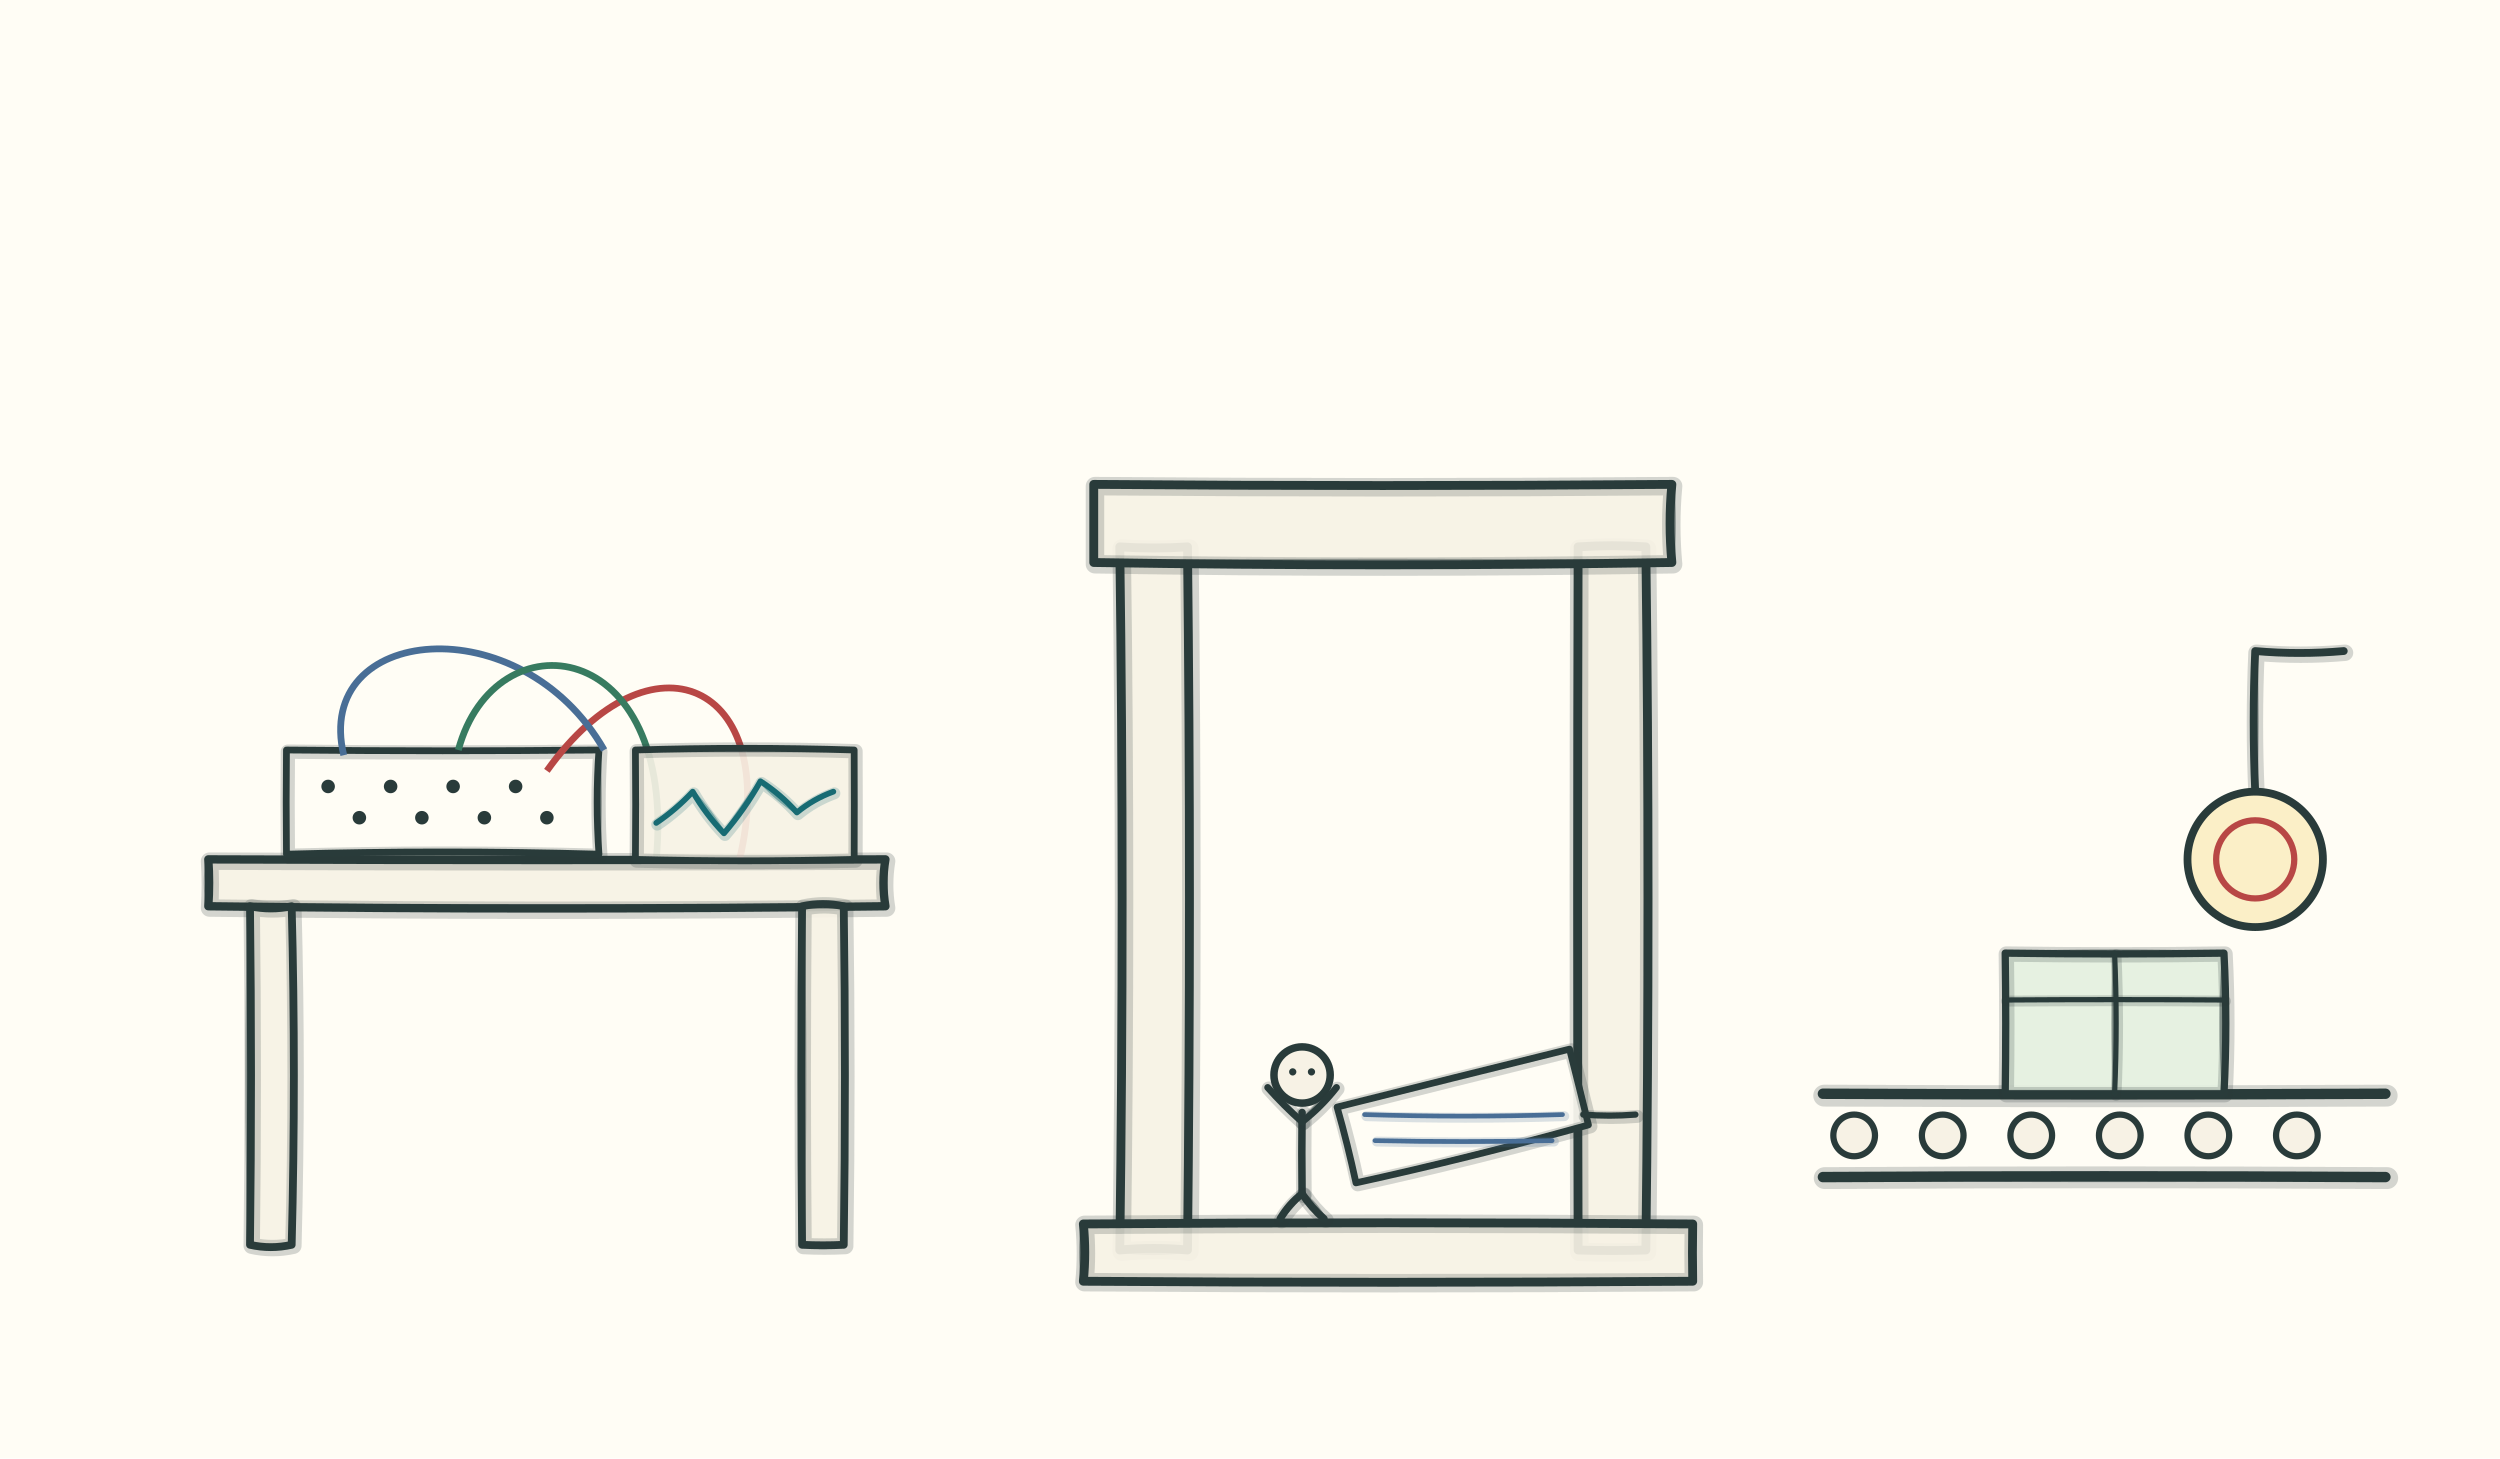
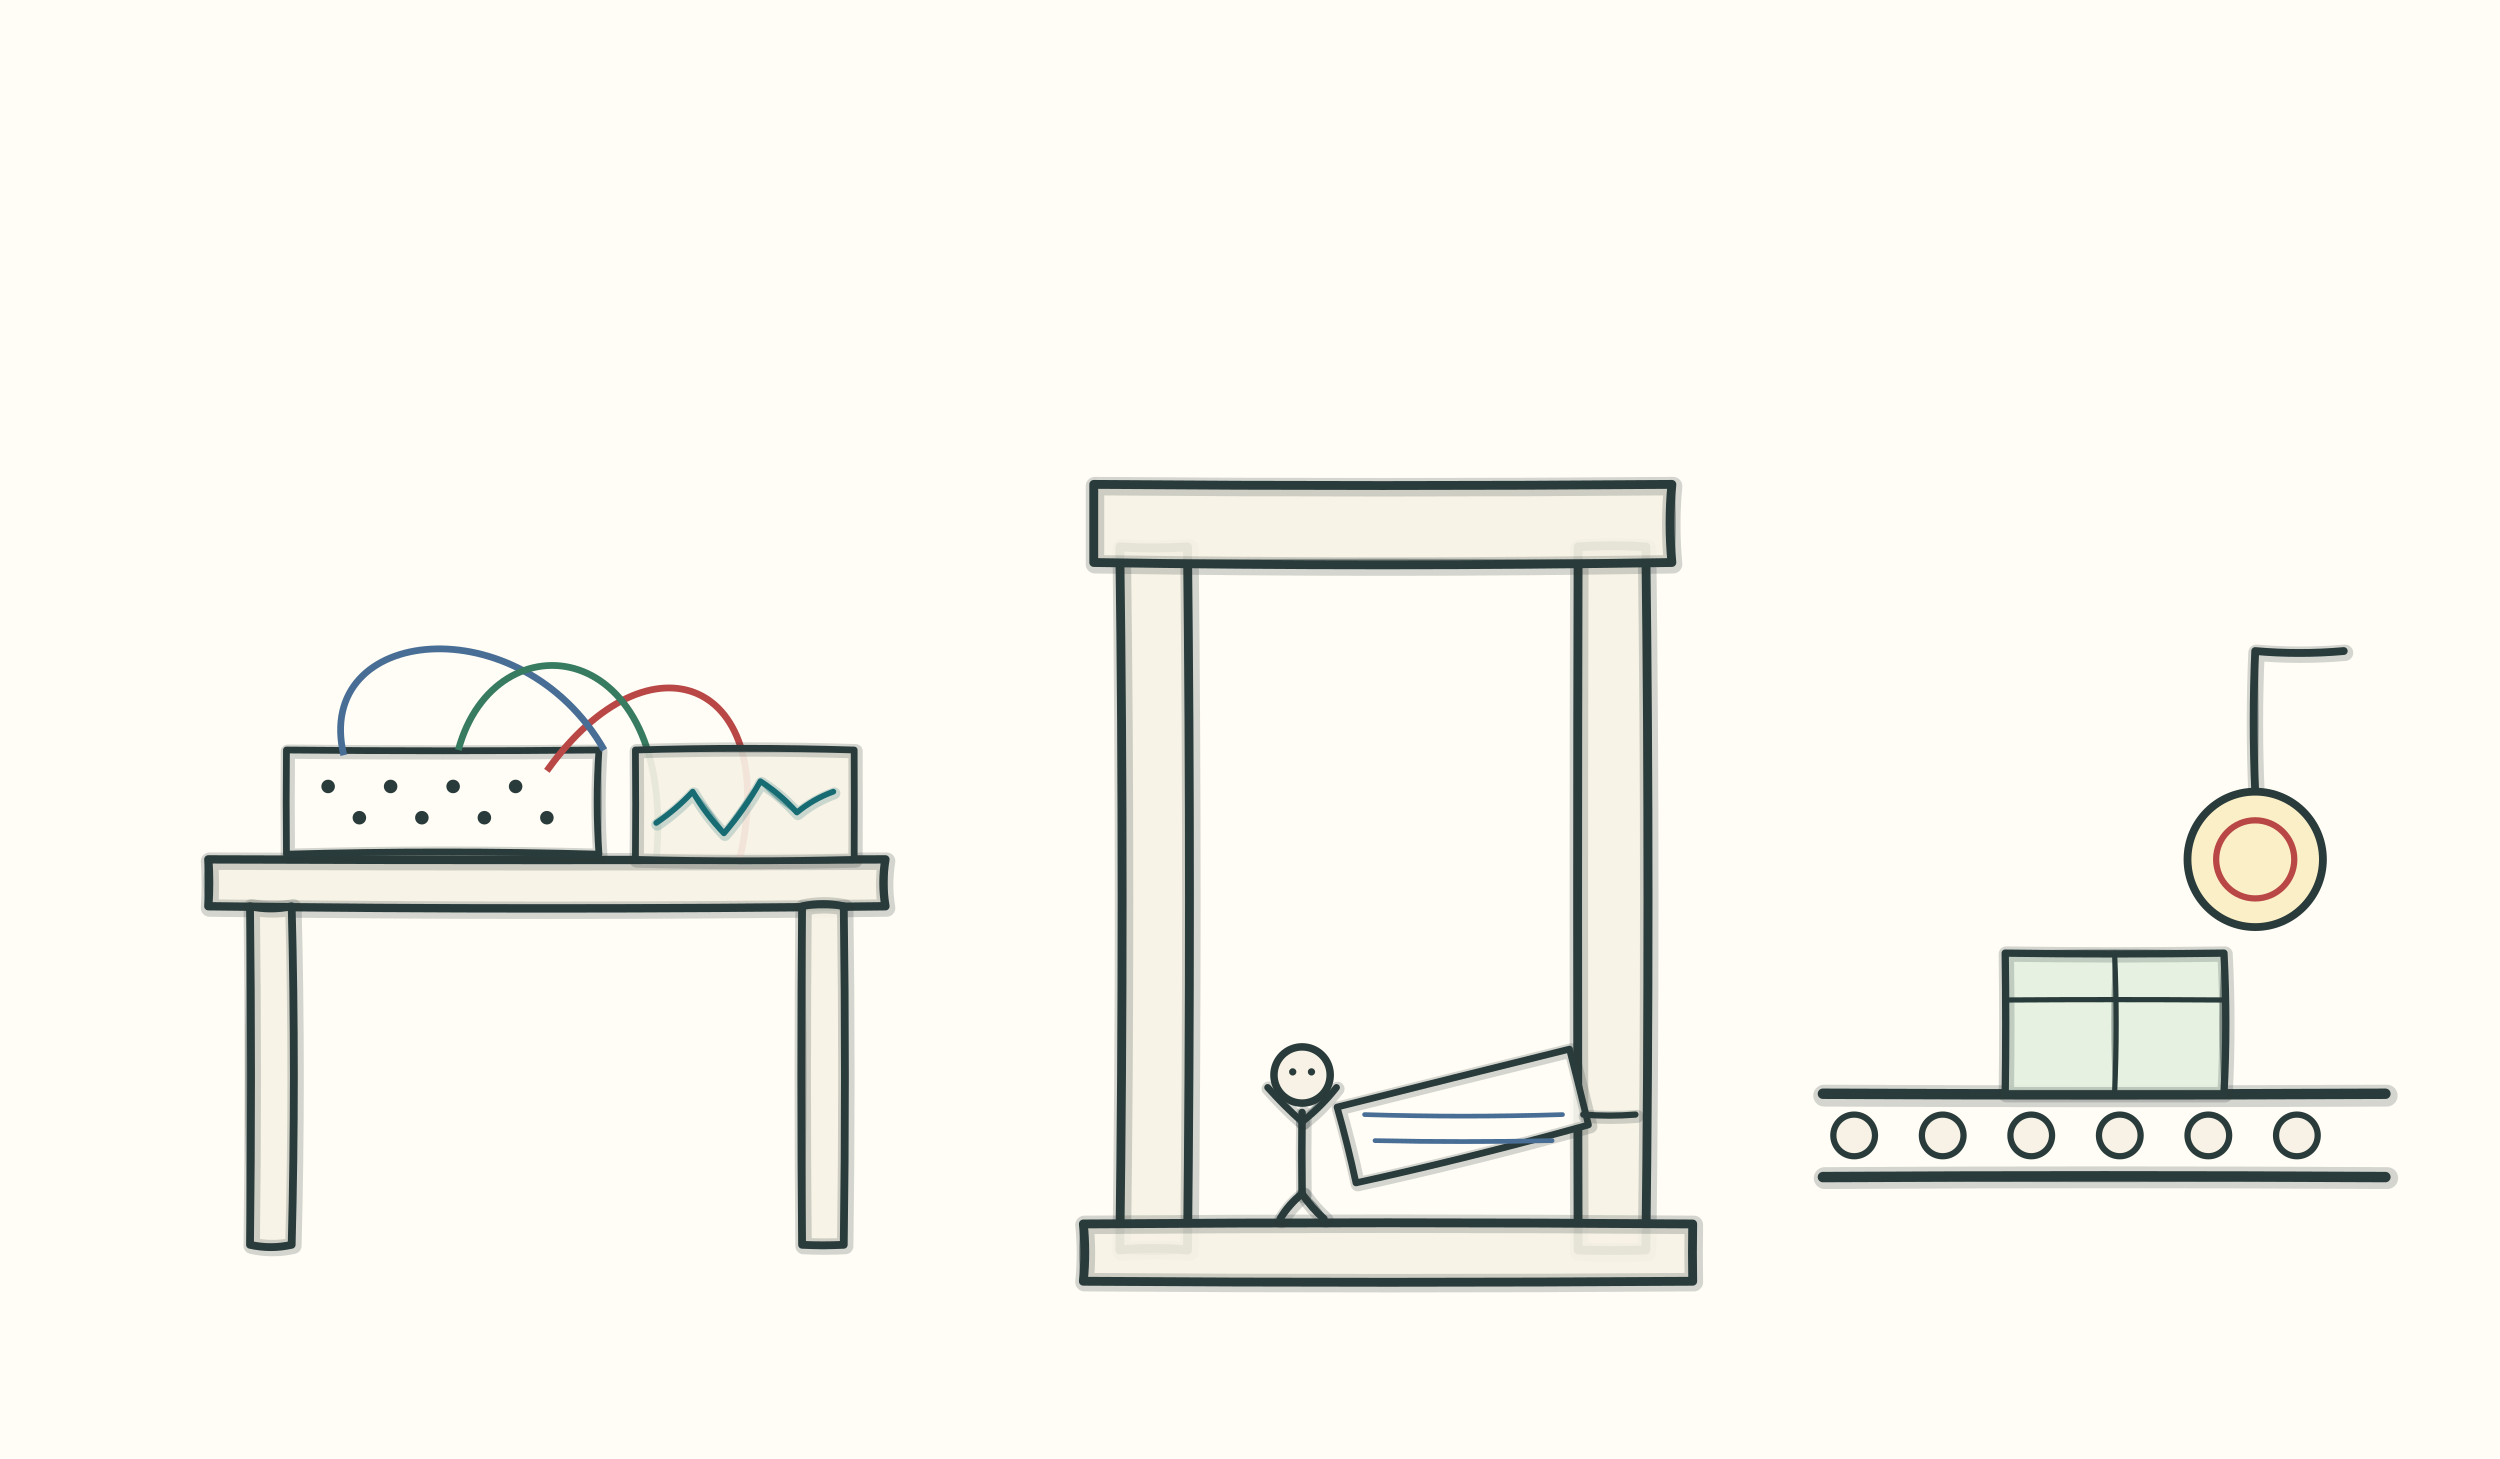
<svg xmlns="http://www.w3.org/2000/svg" viewBox="0 0 960 560" role="img" aria-labelledby="title desc">
  <defs>
    <pattern id="hatch-ink" width="7.0" height="7.0" patternUnits="userSpaceOnUse" patternTransform="rotate(45)">
      <line x1="0" y1="0" x2="0" y2="7.0" stroke="#293b3a" stroke-width="1.1" />
    </pattern>
    <pattern id="hatch-blue" width="7.0" height="7.0" patternUnits="userSpaceOnUse" patternTransform="rotate(45)">
      <line x1="0" y1="0" x2="0" y2="7.0" stroke="#496e96" stroke-width="1.1" />
    </pattern>
    <pattern id="hatch-red" width="8" height="8" patternUnits="userSpaceOnUse" patternTransform="rotate(45)">
      <line x1="0" y1="0" x2="0" y2="8" stroke="#b84745" stroke-width="1.1" />
    </pattern>
  </defs>
  <rect x="0" y="0" width="960" height="560" fill="#fffdf5" />
  <path d="M 80.0 330.0 Q 210.0 330.5 340.0 330.0 Q 338.5 339.0 340.0 348.0 Q 210.0 349.7 80.0 348.0 Q 80.6 339.0 80.0 330.0" fill="#f7f2e5" opacity="0.45" transform="translate(-0.87 -0.80)" />
  <path d="M 80.0 330.0 Q 210.0 330.5 340.0 330.0 Q 338.5 339.0 340.0 348.0 Q 210.0 349.7 80.0 348.0 Q 80.6 339.0 80.0 330.0" fill="#f7f2e5" opacity="0.85" />
  <path d="M 80.0 330.0 Q 210.0 330.5 340.0 330.0 Q 338.5 339.0 340.0 348.0 Q 210.0 349.7 80.0 348.0 Q 80.6 339.0 80.0 330.0" fill="none" stroke="#293b3a" stroke-width="6.7" stroke-opacity="0.2" stroke-linecap="round" stroke-linejoin="round" transform="translate(0.46 0.69)" />
  <path d="M 80.0 330.0 Q 210.0 329.5 340.0 330.0 Q 339.7 339.0 340.0 348.0 Q 210.0 348.4 80.0 348.0 Q 78.5 339.0 80.0 330.0" fill="none" stroke="#293b3a" stroke-width="2.0" stroke-opacity="0.42" stroke-linecap="round" stroke-linejoin="round" />
  <path d="M 80.0 330.0 Q 210.0 330.5 340.0 330.0 Q 338.5 339.0 340.0 348.0 Q 210.0 349.7 80.0 348.0 Q 80.6 339.0 80.0 330.0" fill="none" stroke="#293b3a" stroke-width="3.2" stroke-linecap="round" stroke-linejoin="round" />
  <path d="M 96.0 348.0 Q 104.0 349.7 112.0 348.0 Q 113.7 413.0 112.0 478.0 Q 104.0 479.8 96.0 478.0 Q 96.8 413.0 96.0 348.0" fill="#f7f2e5" opacity="0.45" transform="translate(-0.69 0.30)" />
  <path d="M 96.0 348.0 Q 104.0 349.7 112.0 348.0 Q 113.7 413.0 112.0 478.0 Q 104.0 479.8 96.0 478.0 Q 96.8 413.0 96.0 348.0" fill="#f7f2e5" opacity="0.85" />
  <path d="M 96.0 348.0 Q 104.0 349.7 112.0 348.0 Q 113.7 413.0 112.0 478.0 Q 104.0 479.8 96.0 478.0 Q 96.8 413.0 96.0 348.0" fill="none" stroke="#293b3a" stroke-width="6.3" stroke-opacity="0.2" stroke-linecap="round" stroke-linejoin="round" transform="translate(0.66 0.37)" />
  <path d="M 96.0 348.0 Q 104.0 349.5 112.0 348.0 Q 112.6 413.0 112.0 478.0 Q 104.0 479.6 96.0 478.0 Q 94.3 413.0 96.0 348.0" fill="none" stroke="#293b3a" stroke-width="1.9" stroke-opacity="0.42" stroke-linecap="round" stroke-linejoin="round" />
  <path d="M 96.0 348.0 Q 104.0 349.7 112.0 348.0 Q 113.7 413.0 112.0 478.0 Q 104.0 479.8 96.0 478.0 Q 96.8 413.0 96.0 348.0" fill="none" stroke="#293b3a" stroke-width="3" stroke-linecap="round" stroke-linejoin="round" />
  <path d="M 308.0 348.0 Q 316.0 346.3 324.0 348.0 Q 324.9 413.0 324.0 478.0 Q 316.0 478.4 308.0 478.0 Q 307.4 413.0 308.0 348.0" fill="#f7f2e5" opacity="0.45" transform="translate(-0.14 0.26)" />
  <path d="M 308.0 348.0 Q 316.0 346.3 324.0 348.0 Q 324.9 413.0 324.0 478.0 Q 316.0 478.4 308.0 478.0 Q 307.4 413.0 308.0 348.0" fill="#f7f2e5" opacity="0.85" />
  <path d="M 308.0 348.0 Q 316.0 346.3 324.0 348.0 Q 324.9 413.0 324.0 478.0 Q 316.0 478.4 308.0 478.0 Q 307.4 413.0 308.0 348.0" fill="none" stroke="#293b3a" stroke-width="6.3" stroke-opacity="0.2" stroke-linecap="round" stroke-linejoin="round" transform="translate(0.56 0.49)" />
  <path d="M 308.0 348.0 Q 316.0 348.1 324.0 348.0 Q 323.9 413.0 324.0 478.0 Q 316.0 479.5 308.0 478.0 Q 309.4 413.0 308.0 348.0" fill="none" stroke="#293b3a" stroke-width="1.9" stroke-opacity="0.42" stroke-linecap="round" stroke-linejoin="round" />
  <path d="M 308.0 348.0 Q 316.0 346.3 324.0 348.0 Q 324.9 413.0 324.0 478.0 Q 316.0 478.4 308.0 478.0 Q 307.4 413.0 308.0 348.0" fill="none" stroke="#293b3a" stroke-width="3" stroke-linecap="round" stroke-linejoin="round" />
  <path d="M 110.0 288.0 Q 170.0 288.6 230.0 288.0 Q 228.6 308.0 230.0 328.0 Q 170.0 326.3 110.0 328.0 Q 109.8 308.0 110.0 288.0" fill="#fffdf5" opacity="0.45" transform="translate(-0.17 -0.59)" />
  <path d="M 110.0 288.0 Q 170.0 288.6 230.0 288.0 Q 228.6 308.0 230.0 328.0 Q 170.0 326.3 110.0 328.0 Q 109.8 308.0 110.0 288.0" fill="#fffdf5" opacity="0.85" />
  <path d="M 110.0 288.0 Q 170.0 288.6 230.0 288.0 Q 228.6 308.0 230.0 328.0 Q 170.0 326.3 110.0 328.0 Q 109.8 308.0 110.0 288.0" fill="none" stroke="#293b3a" stroke-width="5.5" stroke-opacity="0.2" stroke-linecap="round" stroke-linejoin="round" transform="translate(0.54 0.64)" />
  <path d="M 110.0 288.0 Q 170.0 288.1 230.0 288.0 Q 230.6 308.0 230.0 328.0 Q 170.0 327.7 110.0 328.0 Q 109.2 308.0 110.0 288.0" fill="none" stroke="#293b3a" stroke-width="1.6" stroke-opacity="0.42" stroke-linecap="round" stroke-linejoin="round" />
  <path d="M 110.0 288.0 Q 170.0 288.6 230.0 288.0 Q 228.6 308.0 230.0 328.0 Q 170.0 326.3 110.0 328.0 Q 109.8 308.0 110.0 288.0" fill="none" stroke="#293b3a" stroke-width="2.6" stroke-linecap="round" stroke-linejoin="round" />
  <circle cx="126" cy="302" r="2.6" fill="#293b3a" />
  <circle cx="150" cy="302" r="2.6" fill="#293b3a" />
  <circle cx="174" cy="302" r="2.6" fill="#293b3a" />
  <circle cx="198" cy="302" r="2.6" fill="#293b3a" />
  <circle cx="138" cy="314" r="2.6" fill="#293b3a" />
  <circle cx="162" cy="314" r="2.6" fill="#293b3a" />
  <circle cx="186" cy="314" r="2.6" fill="#293b3a" />
  <circle cx="210" cy="314" r="2.6" fill="#293b3a" />
  <path d="M 210 296 C 250 240, 300 262, 284 330" fill="none" stroke="#b84745" stroke-width="2.6" />
  <path d="M 132 290 C 120 240, 200 232, 232 288" fill="none" stroke="#496e96" stroke-width="2.6" />
  <path d="M 176 288 C 190 236, 260 244, 252 330" fill="none" stroke="#377b60" stroke-width="2.6" />
  <path d="M 244.0 288.0 Q 286.0 286.7 328.0 288.0 Q 328.1 309.0 328.0 330.0 Q 286.0 331.1 244.0 330.0 Q 244.2 309.0 244.0 288.0" fill="#f7f2e5" opacity="0.45" transform="translate(0.23 -0.44)" />
  <path d="M 244.0 288.0 Q 286.0 286.7 328.0 288.0 Q 328.1 309.0 328.0 330.0 Q 286.0 331.1 244.0 330.0 Q 244.2 309.0 244.0 288.0" fill="#f7f2e5" opacity="0.85" />
  <path d="M 244.0 288.0 Q 286.0 286.7 328.0 288.0 Q 328.1 309.0 328.0 330.0 Q 286.0 331.1 244.0 330.0 Q 244.2 309.0 244.0 288.0" fill="none" stroke="#293b3a" stroke-width="5.5" stroke-opacity="0.2" stroke-linecap="round" stroke-linejoin="round" transform="translate(0.51 0.46)" />
  <path d="M 244.0 288.0 Q 286.0 288.3 328.0 288.0 Q 328.1 309.0 328.0 330.0 Q 286.0 331.3 244.0 330.0 Q 245.2 309.0 244.0 288.0" fill="none" stroke="#293b3a" stroke-width="1.6" stroke-opacity="0.42" stroke-linecap="round" stroke-linejoin="round" />
  <path d="M 244.0 288.0 Q 286.0 286.7 328.0 288.0 Q 328.1 309.0 328.0 330.0 Q 286.0 331.1 244.0 330.0 Q 244.2 309.0 244.0 288.0" fill="none" stroke="#293b3a" stroke-width="2.6" stroke-linecap="round" stroke-linejoin="round" />
  <path d="M 252.0 316.0 Q 259.7 310.8 266.0 304.0 Q 271.0 312.7 278.0 320.0 Q 286.0 310.7 292.0 300.0 Q 299.8 305.0 306.0 312.0 Q 312.3 306.8 320.0 304.0" fill="none" stroke="#176b73" stroke-width="4.6" stroke-opacity="0.2" stroke-linecap="round" stroke-linejoin="round" transform="translate(0.39 0.64)" />
  <path d="M 252.0 316.0 Q 259.3 310.3 266.0 304.0 Q 272.8 311.4 278.0 320.0 Q 284.9 309.9 292.0 300.0 Q 298.2 306.9 306.0 312.0 Q 312.5 307.1 320.0 304.0" fill="none" stroke="#176b73" stroke-width="1.4" stroke-opacity="0.42" stroke-linecap="round" stroke-linejoin="round" />
  <path d="M 252.0 316.0 Q 259.7 310.8 266.0 304.0 Q 271.0 312.7 278.0 320.0 Q 286.0 310.7 292.0 300.0 Q 299.8 305.0 306.0 312.0 Q 312.3 306.8 320.0 304.0" fill="none" stroke="#176b73" stroke-width="2.2" stroke-linecap="round" stroke-linejoin="round" />
  <path d="M 430.0 210.0 Q 443.0 210.9 456.0 210.0 Q 457.5 345.0 456.0 480.0 Q 443.0 478.8 430.0 480.0 Q 431.8 345.0 430.0 210.0" fill="#f7f2e5" opacity="0.45" transform="translate(0.19 0.37)" />
  <path d="M 430.0 210.0 Q 443.0 210.9 456.0 210.0 Q 457.5 345.0 456.0 480.0 Q 443.0 478.8 430.0 480.0 Q 431.8 345.0 430.0 210.0" fill="#f7f2e5" opacity="0.85" />
  <path d="M 430.0 210.0 Q 443.0 210.9 456.0 210.0 Q 457.5 345.0 456.0 480.0 Q 443.0 478.8 430.0 480.0 Q 431.8 345.0 430.0 210.0" fill="none" stroke="#293b3a" stroke-width="7.1" stroke-opacity="0.2" stroke-linecap="round" stroke-linejoin="round" transform="translate(0.73 0.63)" />
  <path d="M 430.0 210.0 Q 443.0 209.6 456.0 210.0 Q 457.6 345.0 456.0 480.0 Q 443.0 481.8 430.0 480.0 Q 430.6 345.0 430.0 210.0" fill="none" stroke="#293b3a" stroke-width="2.1" stroke-opacity="0.42" stroke-linecap="round" stroke-linejoin="round" />
  <path d="M 430.0 210.0 Q 443.0 210.9 456.0 210.0 Q 457.5 345.0 456.0 480.0 Q 443.0 478.8 430.0 480.0 Q 431.8 345.0 430.0 210.0" fill="none" stroke="#293b3a" stroke-width="3.4" stroke-linecap="round" stroke-linejoin="round" />
  <path d="M 606.0 210.0 Q 619.0 209.1 632.0 210.0 Q 633.7 345.0 632.0 480.0 Q 619.0 480.4 606.0 480.0 Q 605.6 345.0 606.0 210.0" fill="#f7f2e5" opacity="0.45" transform="translate(0.44 -0.63)" />
  <path d="M 606.0 210.0 Q 619.0 209.1 632.0 210.0 Q 633.7 345.0 632.0 480.0 Q 619.0 480.4 606.0 480.0 Q 605.6 345.0 606.0 210.0" fill="#f7f2e5" opacity="0.85" />
  <path d="M 606.0 210.0 Q 619.0 209.1 632.0 210.0 Q 633.7 345.0 632.0 480.0 Q 619.0 480.4 606.0 480.0 Q 605.6 345.0 606.0 210.0" fill="none" stroke="#293b3a" stroke-width="7.1" stroke-opacity="0.2" stroke-linecap="round" stroke-linejoin="round" transform="translate(0.47 0.73)" />
  <path d="M 606.0 210.0 Q 619.0 210.0 632.0 210.0 Q 632.4 345.0 632.0 480.0 Q 619.0 480.9 606.0 480.0 Q 606.6 345.0 606.0 210.0" fill="none" stroke="#293b3a" stroke-width="2.1" stroke-opacity="0.42" stroke-linecap="round" stroke-linejoin="round" />
  <path d="M 606.0 210.0 Q 619.0 209.1 632.0 210.0 Q 633.7 345.0 632.0 480.0 Q 619.0 480.4 606.0 480.0 Q 605.6 345.0 606.0 210.0" fill="none" stroke="#293b3a" stroke-width="3.4" stroke-linecap="round" stroke-linejoin="round" />
  <path d="M 420.0 186.0 Q 531.0 186.9 642.0 186.0 Q 640.6 201.0 642.0 216.0 Q 531.0 217.8 420.0 216.0 Q 420.0 201.0 420.0 186.0" fill="#f7f2e5" opacity="0.45" transform="translate(-0.87 0.22)" />
  <path d="M 420.0 186.0 Q 531.0 186.9 642.0 186.0 Q 640.6 201.0 642.0 216.0 Q 531.0 217.8 420.0 216.0 Q 420.0 201.0 420.0 186.0" fill="#f7f2e5" opacity="0.85" />
  <path d="M 420.0 186.0 Q 531.0 186.9 642.0 186.0 Q 640.6 201.0 642.0 216.0 Q 531.0 217.8 420.0 216.0 Q 420.0 201.0 420.0 186.0" fill="none" stroke="#293b3a" stroke-width="7.1" stroke-opacity="0.2" stroke-linecap="round" stroke-linejoin="round" transform="translate(0.47 0.67)" />
  <path d="M 420.0 186.0 Q 531.0 186.9 642.0 186.0 Q 643.0 201.0 642.0 216.0 Q 531.0 215.2 420.0 216.0 Q 419.3 201.0 420.0 186.0" fill="none" stroke="#293b3a" stroke-width="2.1" stroke-opacity="0.42" stroke-linecap="round" stroke-linejoin="round" />
  <path d="M 420.0 186.0 Q 531.0 186.9 642.0 186.0 Q 640.6 201.0 642.0 216.0 Q 531.0 217.8 420.0 216.0 Q 420.0 201.0 420.0 186.0" fill="none" stroke="#293b3a" stroke-width="3.4" stroke-linecap="round" stroke-linejoin="round" />
  <path d="M 416.0 470.0 Q 533.0 469.1 650.0 470.0 Q 649.8 481.0 650.0 492.0 Q 533.0 492.8 416.0 492.0 Q 417.1 481.0 416.0 470.0" fill="#f7f2e5" opacity="0.45" transform="translate(-0.05 0.02)" />
  <path d="M 416.0 470.0 Q 533.0 469.1 650.0 470.0 Q 649.8 481.0 650.0 492.0 Q 533.0 492.8 416.0 492.0 Q 417.1 481.0 416.0 470.0" fill="#f7f2e5" opacity="0.85" />
  <path d="M 416.0 470.0 Q 533.0 469.1 650.0 470.0 Q 649.8 481.0 650.0 492.0 Q 533.0 492.8 416.0 492.0 Q 417.1 481.0 416.0 470.0" fill="none" stroke="#293b3a" stroke-width="7.1" stroke-opacity="0.2" stroke-linecap="round" stroke-linejoin="round" transform="translate(0.44 0.35)" />
  <path d="M 416.0 470.0 Q 533.0 469.6 650.0 470.0 Q 649.4 481.0 650.0 492.0 Q 533.0 493.4 416.0 492.0 Q 414.8 481.0 416.0 470.0" fill="none" stroke="#293b3a" stroke-width="2.1" stroke-opacity="0.42" stroke-linecap="round" stroke-linejoin="round" />
  <path d="M 416.0 470.0 Q 533.0 469.1 650.0 470.0 Q 649.8 481.0 650.0 492.0 Q 533.0 492.8 416.0 492.0 Q 417.1 481.0 416.0 470.0" fill="none" stroke="#293b3a" stroke-width="3.4" stroke-linecap="round" stroke-linejoin="round" />
  <g transform="rotate(-14 560 430)">
    <path d="M 516.0 414.0 Q 562.0 413.9 608.0 414.0 Q 608.1 429.0 608.0 444.0 Q 562.0 445.3 516.0 444.0 Q 516.5 429.0 516.0 414.0" fill="#fffdf5" opacity="0.45" transform="translate(-0.49 -0.66)" />
    <path d="M 516.0 414.0 Q 562.0 413.9 608.0 414.0 Q 608.1 429.0 608.0 444.0 Q 562.0 445.3 516.0 444.0 Q 516.5 429.0 516.0 414.0" fill="#fffdf5" opacity="0.85" />
    <path d="M 516.0 414.0 Q 562.0 413.9 608.0 414.0 Q 608.1 429.0 608.0 444.0 Q 562.0 445.3 516.0 444.0 Q 516.5 429.0 516.0 414.0" fill="none" stroke="#293b3a" stroke-width="5.5" stroke-opacity="0.2" stroke-linecap="round" stroke-linejoin="round" transform="translate(0.57 0.65)" />
    <path d="M 516.0 414.0 Q 562.0 413.5 608.0 414.0 Q 608.8 429.0 608.0 444.0 Q 562.0 444.6 516.0 444.0 Q 516.3 429.0 516.0 414.0" fill="none" stroke="#293b3a" stroke-width="1.6" stroke-opacity="0.42" stroke-linecap="round" stroke-linejoin="round" />
    <path d="M 516.0 414.0 Q 562.0 413.9 608.0 414.0 Q 608.1 429.0 608.0 444.0 Q 562.0 445.3 516.0 444.0 Q 516.5 429.0 516.0 414.0" fill="none" stroke="#293b3a" stroke-width="2.6" stroke-linecap="round" stroke-linejoin="round" />
  </g>
-   <path d="M 524.0 428.0 Q 562.0 429.2 600.0 428.0" fill="none" stroke="#496e96" stroke-width="3.8" stroke-opacity="0.2" stroke-linecap="round" stroke-linejoin="round" transform="translate(0.69 0.62)" />
  <path d="M 524.0 428.0 Q 562.0 428.7 600.0 428.0" fill="none" stroke="#496e96" stroke-width="1.1" stroke-opacity="0.42" stroke-linecap="round" stroke-linejoin="round" />
  <path d="M 524.0 428.0 Q 562.0 429.2 600.0 428.0" fill="none" stroke="#496e96" stroke-width="1.8" stroke-linecap="round" stroke-linejoin="round" />
-   <path d="M 528.0 438.0 Q 562.0 438.7 596.0 438.0" fill="none" stroke="#496e96" stroke-width="3.8" stroke-opacity="0.2" stroke-linecap="round" stroke-linejoin="round" transform="translate(0.70 0.36)" />
  <path d="M 528.0 438.0 Q 562.0 439.5 596.0 438.0" fill="none" stroke="#496e96" stroke-width="1.1" stroke-opacity="0.42" stroke-linecap="round" stroke-linejoin="round" />
  <path d="M 528.0 438.0 Q 562.0 438.7 596.0 438.0" fill="none" stroke="#496e96" stroke-width="1.8" stroke-linecap="round" stroke-linejoin="round" />
  <path d="M 608.0 428.0 Q 618.0 428.8 628.0 428.0" fill="none" stroke="#293b3a" stroke-width="5.0" stroke-opacity="0.2" stroke-linecap="round" stroke-linejoin="round" transform="translate(0.70 0.70)" />
  <path d="M 608.0 428.0 Q 618.0 428.7 628.0 428.0" fill="none" stroke="#293b3a" stroke-width="1.5" stroke-opacity="0.42" stroke-linecap="round" stroke-linejoin="round" />
  <path d="M 608.0 428.0 Q 618.0 428.8 628.0 428.0" fill="none" stroke="#293b3a" stroke-width="2.4" stroke-linecap="round" stroke-linejoin="round" />
  <path d="M 700.0 420.0 Q 808.0 420.5 916.0 420.0" fill="none" stroke="#293b3a" stroke-width="8.4" stroke-opacity="0.2" stroke-linecap="round" stroke-linejoin="round" transform="translate(0.49 0.72)" />
  <path d="M 700.0 420.0 Q 808.0 420.9 916.0 420.0" fill="none" stroke="#293b3a" stroke-width="2.5" stroke-opacity="0.42" stroke-linecap="round" stroke-linejoin="round" />
  <path d="M 700.0 420.0 Q 808.0 420.5 916.0 420.0" fill="none" stroke="#293b3a" stroke-width="4" stroke-linecap="round" stroke-linejoin="round" />
  <path d="M 700.0 452.0 Q 808.0 451.4 916.0 452.0" fill="none" stroke="#293b3a" stroke-width="8.4" stroke-opacity="0.2" stroke-linecap="round" stroke-linejoin="round" transform="translate(0.69 0.39)" />
  <path d="M 700.0 452.0 Q 808.0 453.4 916.0 452.0" fill="none" stroke="#293b3a" stroke-width="2.5" stroke-opacity="0.42" stroke-linecap="round" stroke-linejoin="round" />
  <path d="M 700.0 452.0 Q 808.0 451.4 916.0 452.0" fill="none" stroke="#293b3a" stroke-width="4" stroke-linecap="round" stroke-linejoin="round" />
  <circle cx="712" cy="436" r="8" fill="#f7f2e5" stroke="#293b3a" stroke-width="2.4" />
  <circle cx="746" cy="436" r="8" fill="#f7f2e5" stroke="#293b3a" stroke-width="2.4" />
  <circle cx="780" cy="436" r="8" fill="#f7f2e5" stroke="#293b3a" stroke-width="2.4" />
  <circle cx="814" cy="436" r="8" fill="#f7f2e5" stroke="#293b3a" stroke-width="2.4" />
  <circle cx="848" cy="436" r="8" fill="#f7f2e5" stroke="#293b3a" stroke-width="2.4" />
  <circle cx="882" cy="436" r="8" fill="#f7f2e5" stroke="#293b3a" stroke-width="2.4" />
  <path d="M 770.0 366.0 Q 812.0 366.6 854.0 366.0 Q 855.4 393.0 854.0 420.0 Q 812.0 420.0 770.0 420.0 Q 770.4 393.0 770.0 366.0" fill="#e4f0df" opacity="0.45" transform="translate(0.40 -0.80)" />
  <path d="M 770.0 366.0 Q 812.0 366.6 854.0 366.0 Q 855.4 393.0 854.0 420.0 Q 812.0 420.0 770.0 420.0 Q 770.4 393.0 770.0 366.0" fill="#e4f0df" opacity="0.85" />
  <path d="M 770.0 366.0 Q 812.0 366.6 854.0 366.0 Q 855.4 393.0 854.0 420.0 Q 812.0 420.0 770.0 420.0 Q 770.4 393.0 770.0 366.0" fill="none" stroke="#293b3a" stroke-width="5.9" stroke-opacity="0.2" stroke-linecap="round" stroke-linejoin="round" transform="translate(0.42 0.36)" />
  <path d="M 770.0 366.0 Q 812.0 364.8 854.0 366.0 Q 852.3 393.0 854.0 420.0 Q 812.0 421.5 770.0 420.0 Q 770.6 393.0 770.0 366.0" fill="none" stroke="#293b3a" stroke-width="1.7" stroke-opacity="0.42" stroke-linecap="round" stroke-linejoin="round" />
  <path d="M 770.0 366.0 Q 812.0 366.6 854.0 366.0 Q 855.4 393.0 854.0 420.0 Q 812.0 420.0 770.0 420.0 Q 770.4 393.0 770.0 366.0" fill="none" stroke="#293b3a" stroke-width="2.8" stroke-linecap="round" stroke-linejoin="round" />
-   <path d="M 770.0 384.0 Q 812.0 383.7 854.0 384.0" fill="none" stroke="#293b3a" stroke-width="4.2" stroke-opacity="0.2" stroke-linecap="round" stroke-linejoin="round" transform="translate(0.55 0.43)" />
  <path d="M 770.0 384.0 Q 812.0 384.4 854.0 384.0" fill="none" stroke="#293b3a" stroke-width="1.2" stroke-opacity="0.42" stroke-linecap="round" stroke-linejoin="round" />
  <path d="M 770.0 384.0 Q 812.0 383.7 854.0 384.0" fill="none" stroke="#293b3a" stroke-width="2" stroke-linecap="round" stroke-linejoin="round" />
-   <path d="M 812.0 366.0 Q 813.2 393.0 812.0 420.0" fill="none" stroke="#293b3a" stroke-width="4.2" stroke-opacity="0.2" stroke-linecap="round" stroke-linejoin="round" transform="translate(0.55 0.62)" />
  <path d="M 812.0 366.0 Q 810.7 393.0 812.0 420.0" fill="none" stroke="#293b3a" stroke-width="1.2" stroke-opacity="0.42" stroke-linecap="round" stroke-linejoin="round" />
  <path d="M 812.0 366.0 Q 813.2 393.0 812.0 420.0" fill="none" stroke="#293b3a" stroke-width="2" stroke-linecap="round" stroke-linejoin="round" />
  <path d="M 866.0 304.0 Q 864.8 277.0 866.0 250.0 Q 883.0 251.5 900.0 250.0" fill="none" stroke="#293b3a" stroke-width="6.3" stroke-opacity="0.2" stroke-linecap="round" stroke-linejoin="round" transform="translate(0.49 0.66)" />
  <path d="M 866.0 304.0 Q 866.8 277.0 866.0 250.0 Q 883.0 250.8 900.0 250.0" fill="none" stroke="#293b3a" stroke-width="1.9" stroke-opacity="0.42" stroke-linecap="round" stroke-linejoin="round" />
  <path d="M 866.0 304.0 Q 864.8 277.0 866.0 250.0 Q 883.0 251.5 900.0 250.0" fill="none" stroke="#293b3a" stroke-width="3" stroke-linecap="round" stroke-linejoin="round" />
  <circle cx="866" cy="330" r="26" fill="#fbefc7" stroke="#293b3a" stroke-width="3" />
  <circle cx="866" cy="330" r="15" fill="none" stroke="#b84745" stroke-width="2.4" />
  <circle cx="500.0" cy="412.8" r="10.8" fill="#f7f2e5" stroke="#293b3a" stroke-width="2.88" />
  <circle cx="496.4" cy="411.6" r="1.4" fill="#293b3a" />
  <circle cx="503.6" cy="411.6" r="1.4" fill="#293b3a" />
  <path d="M 500.0 458.4 Q 499.8 442.8 500.0 427.2" fill="none" stroke="#293b3a" stroke-width="6.0" stroke-opacity="0.2" stroke-linecap="round" stroke-linejoin="round" transform="translate(0.69 0.59)" />
  <path d="M 500.0 458.4 Q 500.1 442.8 500.0 427.2" fill="none" stroke="#293b3a" stroke-width="1.8" stroke-opacity="0.42" stroke-linecap="round" stroke-linejoin="round" />
  <path d="M 500.0 458.4 Q 499.8 442.8 500.0 427.2" fill="none" stroke="#293b3a" stroke-width="2.88" stroke-linecap="round" stroke-linejoin="round" />
  <path d="M 500.0 430.8 Q 507.4 425.0 513.2 417.6" fill="none" stroke="#293b3a" stroke-width="5.5" stroke-opacity="0.2" stroke-linecap="round" stroke-linejoin="round" transform="translate(0.36 0.53)" />
  <path d="M 500.0 430.8 Q 505.9 423.5 513.2 417.6" fill="none" stroke="#293b3a" stroke-width="1.6" stroke-opacity="0.42" stroke-linecap="round" stroke-linejoin="round" />
  <path d="M 500.0 430.8 Q 507.4 425.0 513.2 417.6" fill="none" stroke="#293b3a" stroke-width="2.64" stroke-linecap="round" stroke-linejoin="round" />
  <path d="M 500.0 430.8 Q 493.0 424.6 486.8 417.6" fill="none" stroke="#293b3a" stroke-width="5.5" stroke-opacity="0.2" stroke-linecap="round" stroke-linejoin="round" transform="translate(0.39 0.45)" />
  <path d="M 500.0 430.8 Q 493.5 424.1 486.8 417.6" fill="none" stroke="#293b3a" stroke-width="1.6" stroke-opacity="0.42" stroke-linecap="round" stroke-linejoin="round" />
  <path d="M 500.0 430.8 Q 493.0 424.6 486.8 417.6" fill="none" stroke="#293b3a" stroke-width="2.64" stroke-linecap="round" stroke-linejoin="round" />
  <path d="M 500.0 458.4 Q 503.6 463.8 508.4 468.0" fill="none" stroke="#293b3a" stroke-width="6.0" stroke-opacity="0.2" stroke-linecap="round" stroke-linejoin="round" transform="translate(0.73 0.51)" />
  <path d="M 500.0 458.4 Q 505.2 462.3 508.4 468.0" fill="none" stroke="#293b3a" stroke-width="1.8" stroke-opacity="0.42" stroke-linecap="round" stroke-linejoin="round" />
  <path d="M 500.0 458.4 Q 503.6 463.8 508.4 468.0" fill="none" stroke="#293b3a" stroke-width="2.88" stroke-linecap="round" stroke-linejoin="round" />
  <path d="M 500.0 458.4 Q 494.9 462.4 491.6 468.0" fill="none" stroke="#293b3a" stroke-width="6.0" stroke-opacity="0.2" stroke-linecap="round" stroke-linejoin="round" transform="translate(0.55 0.69)" />
  <path d="M 500.0 458.4 Q 495.8 463.2 491.6 468.0" fill="none" stroke="#293b3a" stroke-width="1.8" stroke-opacity="0.42" stroke-linecap="round" stroke-linejoin="round" />
  <path d="M 500.0 458.4 Q 494.9 462.4 491.6 468.0" fill="none" stroke="#293b3a" stroke-width="2.88" stroke-linecap="round" stroke-linejoin="round" />
</svg>
